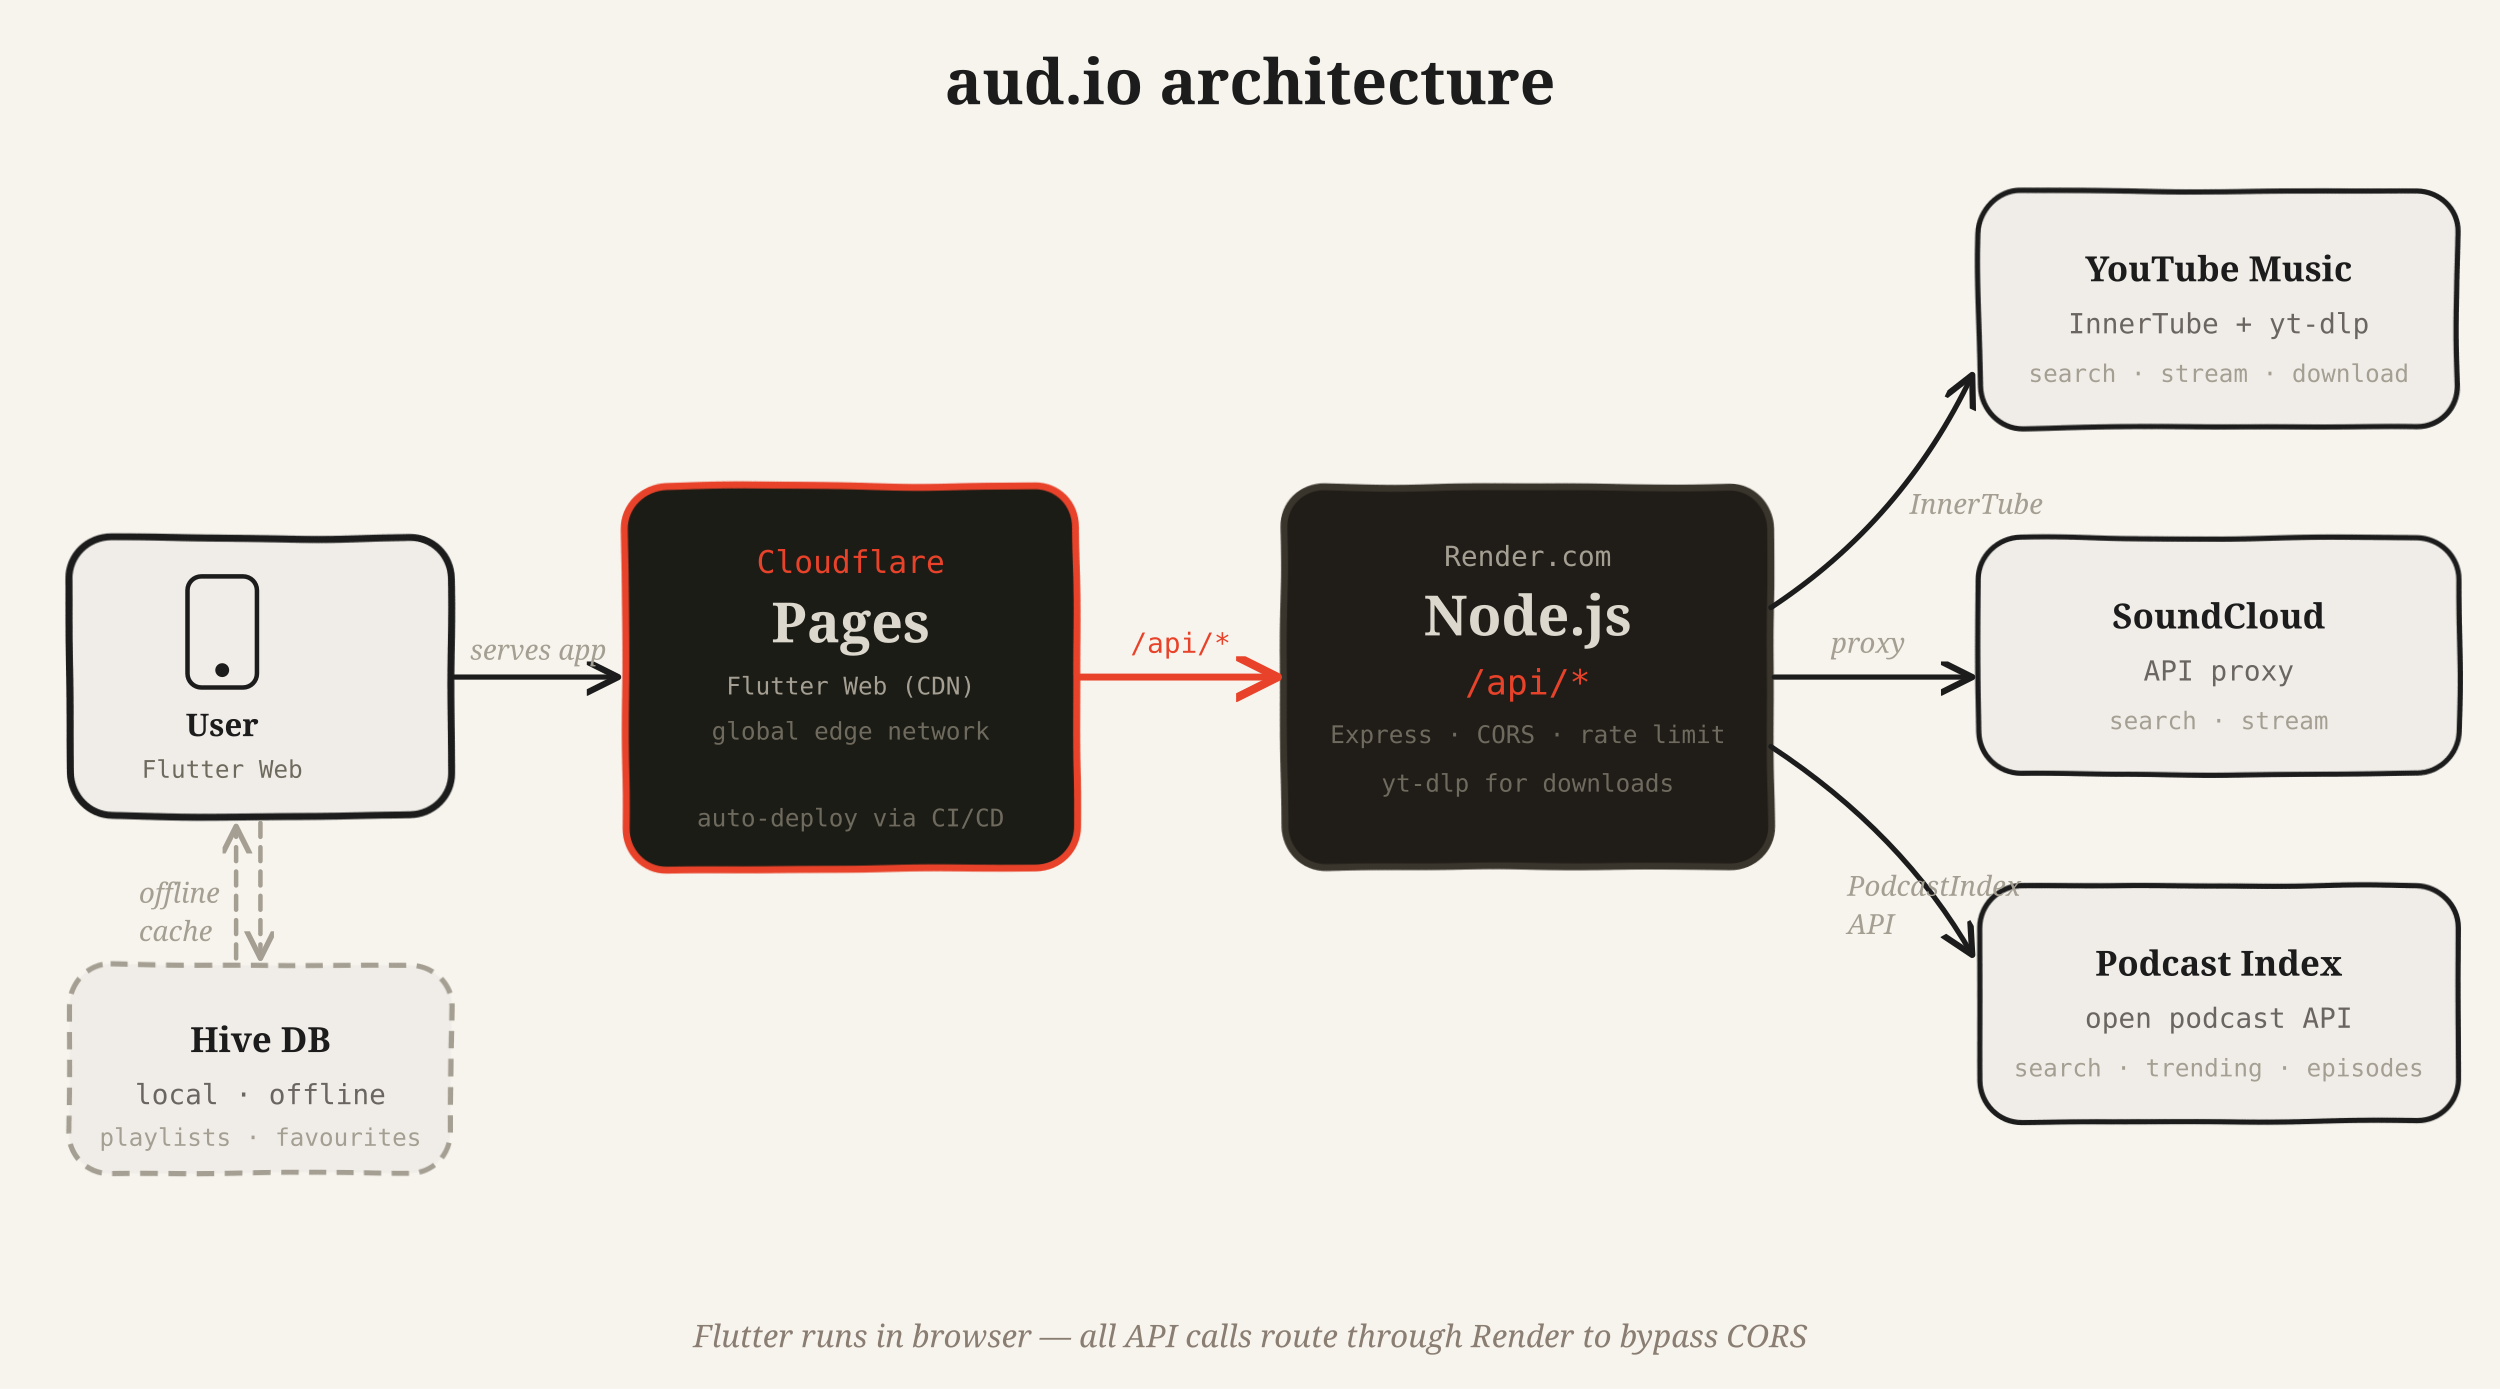
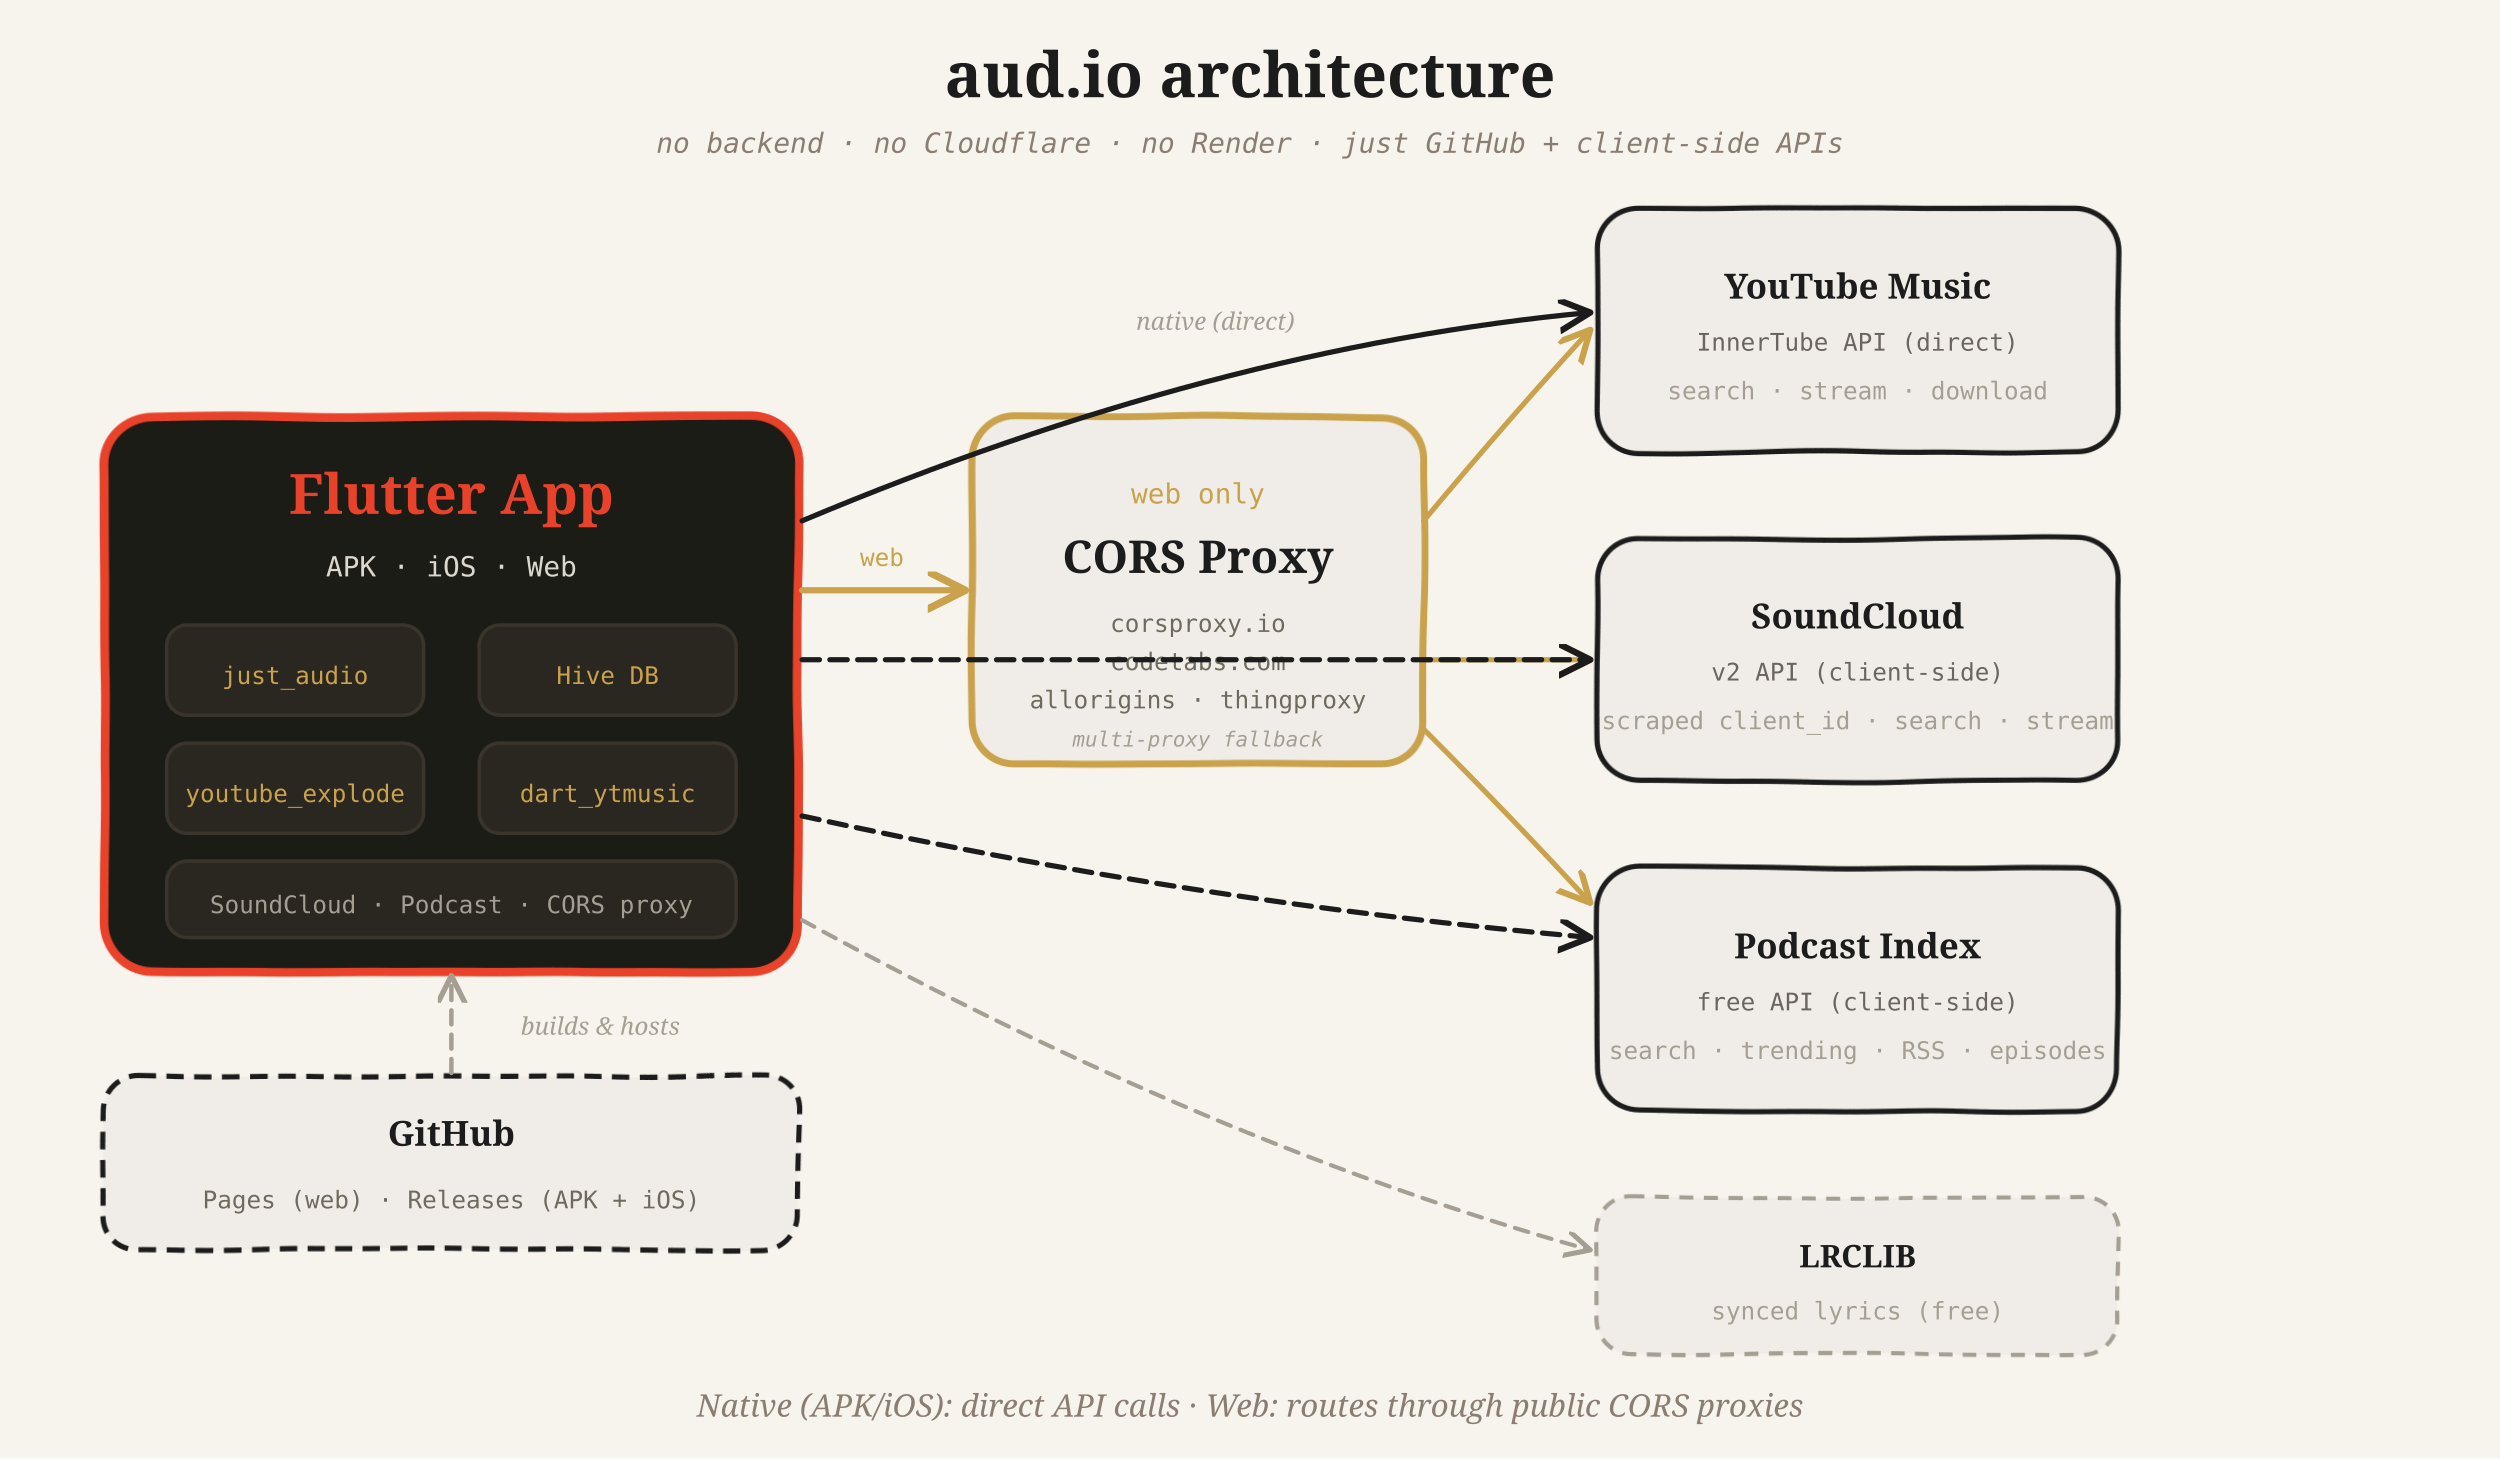
- <svg xmlns="http://www.w3.org/2000/svg" viewBox="0 0 720 400" width="720" height="400">
+ <svg xmlns="http://www.w3.org/2000/svg" viewBox="0 0 720 420" width="720" height="420">
  <defs>
    <filter id="sk" x="-4%" y="-4%" width="108%" height="108%">
      <feTurbulence type="fractalNoise" baseFrequency="0.018" numOctaves="2" result="n" seed="3" />
      <feDisplacementMap in="SourceGraphic" in2="n" scale="2" xChannelSelector="R" yChannelSelector="G" />
    </filter>
    <marker id="arrow" markerWidth="8" markerHeight="8" refX="6" refY="3" orient="auto">
      <polyline points="0,0 6,3 0,6" fill="none" stroke="#1C1C1C" stroke-width="1.2" stroke-linecap="round" stroke-linejoin="round" />
    </marker>
    <marker id="arrowRed" markerWidth="8" markerHeight="8" refX="6" refY="3" orient="auto">
      <polyline points="0,0 6,3 0,6" fill="none" stroke="#E8432A" stroke-width="1.2" stroke-linecap="round" stroke-linejoin="round" />
    </marker>
    <marker id="arrowMuted" markerWidth="8" markerHeight="8" refX="6" refY="3" orient="auto">
      <polyline points="0,0 6,3 0,6" fill="none" stroke="#A49F92" stroke-width="1.2" stroke-linecap="round" stroke-linejoin="round" />
    </marker>
+     <marker id="arrowGold" markerWidth="8" markerHeight="8" refX="6" refY="3" orient="auto">
+       <polyline points="0,0 6,3 0,6" fill="none" stroke="#C9A24B" stroke-width="1.2" stroke-linecap="round" stroke-linejoin="round" />
+     </marker>
  </defs>
-   <rect width="720" height="400" fill="#F7F4EE" />
-   <text x="360" y="30" text-anchor="middle" font-family="Georgia,serif" font-size="18" fill="#1C1C1C" font-weight="bold">aud.io architecture</text>
-   <rect x="20" y="155" width="110" height="80" rx="12" fill="#F0EDE8" stroke="#1C1C1C" stroke-width="2" filter="url(#sk)" />
-   <rect x="54" y="166" width="20" height="32" rx="4" fill="none" stroke="#1C1C1C" stroke-width="1.3" />
-   <circle cx="64" cy="193" r="2" fill="#1C1C1C" />
-   <text x="64" y="212" text-anchor="middle" font-family="Georgia,serif" font-size="9" fill="#1C1C1C" font-weight="bold">User</text>
-   <text x="64" y="224" text-anchor="middle" font-family="monospace" font-size="7" fill="#6F6A5E">Flutter Web</text>
-   <rect x="180" y="140" width="130" height="110" rx="12" fill="#1C1C16" stroke="#E8432A" stroke-width="2" filter="url(#sk)" />
-   <text x="245" y="165" text-anchor="middle" font-family="monospace" font-size="9" fill="#E8432A">Cloudflare</text>
-   <text x="245" y="185" text-anchor="middle" font-family="Georgia,serif" font-size="16" fill="#DCD8CD" font-weight="bold">Pages</text>
-   <text x="245" y="200" text-anchor="middle" font-family="monospace" font-size="7" fill="#A49F92">Flutter Web (CDN)</text>
-   <text x="245" y="213" text-anchor="middle" font-family="monospace" font-size="7" fill="#6F6A5E">global edge network</text>
-   <text x="245" y="238" text-anchor="middle" font-family="monospace" font-size="7" fill="#6F6A5E">auto-deploy via CI/CD</text>
-   <rect x="370" y="140" width="140" height="110" rx="12" fill="#201D18" stroke="#3A352C" stroke-width="2" filter="url(#sk)" />
-   <text x="440" y="163" text-anchor="middle" font-family="monospace" font-size="8" fill="#A49F92">Render.com</text>
-   <text x="440" y="183" text-anchor="middle" font-family="Georgia,serif" font-size="16" fill="#DCD8CD" font-weight="bold">Node.js</text>
-   <text x="440" y="200" text-anchor="middle" font-family="monospace" font-size="10" fill="#E8432A">/api/*</text>
-   <text x="440" y="214" text-anchor="middle" font-family="monospace" font-size="7" fill="#6F6A5E">Express · CORS · rate limit</text>
-   <text x="440" y="228" text-anchor="middle" font-family="monospace" font-size="7" fill="#6F6A5E">yt-dlp for downloads</text>
-   <rect x="570" y="55" width="138" height="68" rx="12" fill="#F0EDE8" stroke="#1C1C1C" stroke-width="1.5" filter="url(#sk)" />
-   <text x="639" y="81" text-anchor="middle" font-family="Georgia,serif" font-size="10" fill="#1C1C1C" font-weight="bold">YouTube Music</text>
-   <text x="639" y="96" text-anchor="middle" font-family="monospace" font-size="8" fill="#6A6560">InnerTube + yt-dlp</text>
-   <text x="639" y="110" text-anchor="middle" font-family="monospace" font-size="7" fill="#A49F92">search · stream · download</text>
-   <rect x="570" y="155" width="138" height="68" rx="12" fill="#F0EDE8" stroke="#1C1C1C" stroke-width="1.5" filter="url(#sk)" />
-   <text x="639" y="181" text-anchor="middle" font-family="Georgia,serif" font-size="10" fill="#1C1C1C" font-weight="bold">SoundCloud</text>
-   <text x="639" y="196" text-anchor="middle" font-family="monospace" font-size="8" fill="#6A6560">API proxy</text>
-   <text x="639" y="210" text-anchor="middle" font-family="monospace" font-size="7" fill="#A49F92">search · stream</text>
-   <rect x="570" y="255" width="138" height="68" rx="12" fill="#F0EDE8" stroke="#1C1C1C" stroke-width="1.5" filter="url(#sk)" />
-   <text x="639" y="281" text-anchor="middle" font-family="Georgia,serif" font-size="10" fill="#1C1C1C" font-weight="bold">Podcast Index</text>
-   <text x="639" y="296" text-anchor="middle" font-family="monospace" font-size="8" fill="#6A6560">open podcast API</text>
-   <text x="639" y="310" text-anchor="middle" font-family="monospace" font-size="7" fill="#A49F92">search · trending · episodes</text>
-   <rect x="20" y="278" width="110" height="60" rx="12" fill="#F0EDE8" stroke="#A49F92" stroke-width="1.5" stroke-dasharray="5,3" filter="url(#sk)" />
-   <text x="75" y="303" text-anchor="middle" font-family="Georgia,serif" font-size="10" fill="#1C1C1C" font-weight="bold">Hive DB</text>
-   <text x="75" y="318" text-anchor="middle" font-family="monospace" font-size="8" fill="#6A6560">local · offline</text>
-   <text x="75" y="330" text-anchor="middle" font-family="monospace" font-size="7" fill="#A49F92">playlists · favourites</text>
-   <line x1="131" y1="195" x2="178" y2="195" stroke="#1C1C1C" stroke-width="1.5" stroke-linecap="round" marker-end="url(#arrow)" />
-   <text x="155" y="190" text-anchor="middle" font-family="Georgia,serif" font-size="8" fill="#A49F92" font-style="italic">serves app</text>
-   <line x1="311" y1="195" x2="368" y2="195" stroke="#E8432A" stroke-width="2" stroke-linecap="round" marker-end="url(#arrowRed)" />
-   <text x="340" y="188" text-anchor="middle" font-family="monospace" font-size="8" fill="#E8432A">/api/*</text>
-   <path d="M510,175 Q548,150 568,108" fill="none" stroke="#1C1C1C" stroke-width="1.5" stroke-linecap="round" marker-end="url(#arrow)" />
-   <text x="550" y="148" font-family="Georgia,serif" font-size="8" fill="#A49F92" font-style="italic">InnerTube</text>
-   <line x1="511" y1="195" x2="568" y2="195" stroke="#1C1C1C" stroke-width="1.5" stroke-linecap="round" marker-end="url(#arrow)" />
-   <text x="538" y="188" text-anchor="middle" font-family="Georgia,serif" font-size="8" fill="#A49F92" font-style="italic">proxy</text>
-   <path d="M510,215 Q548,240 568,275" fill="none" stroke="#1C1C1C" stroke-width="1.5" stroke-linecap="round" marker-end="url(#arrow)" />
-   <text x="532" y="258" font-family="Georgia,serif" font-size="8" fill="#A49F92" font-style="italic">PodcastIndex</text>
-   <text x="532" y="269" font-family="Georgia,serif" font-size="8" fill="#A49F92" font-style="italic">API</text>
-   <line x1="75" y1="237" x2="75" y2="276" stroke="#A49F92" stroke-width="1.3" stroke-linecap="round" stroke-dasharray="4,3" marker-end="url(#arrowMuted)" />
-   <line x1="68" y1="276" x2="68" y2="238" stroke="#A49F92" stroke-width="1.3" stroke-linecap="round" stroke-dasharray="4,3" marker-end="url(#arrowMuted)" />
-   <text x="40" y="260" font-family="Georgia,serif" font-size="8" fill="#A49F92" font-style="italic">offline</text>
-   <text x="40" y="271" font-family="Georgia,serif" font-size="8" fill="#A49F92" font-style="italic">cache</text>
-   <text x="360" y="388" text-anchor="middle" font-family="Georgia,serif" font-size="9" fill="#8A7D72" font-style="italic">Flutter runs in browser — all API calls route through Render to bypass CORS</text>
+   <rect width="720" height="420" fill="#F7F4EE" />
+   <text x="360" y="28" text-anchor="middle" font-family="Georgia,serif" font-size="18" fill="#1C1C1C" font-weight="bold">aud.io architecture</text>
+   <text x="360" y="44" text-anchor="middle" font-family="monospace" font-size="8" fill="#8A7D72" font-style="italic">no backend · no Cloudflare · no Render · just GitHub + client-side APIs</text>
+   <rect x="30" y="120" width="200" height="160" rx="14" fill="#1C1C16" stroke="#E8432A" stroke-width="2.5" filter="url(#sk)" />
+   <text x="130" y="148" text-anchor="middle" font-family="Georgia,serif" font-size="16" fill="#E8432A" font-weight="bold">Flutter App</text>
+   <text x="130" y="166" text-anchor="middle" font-family="monospace" font-size="8" fill="#DCD8CD">APK · iOS · Web</text>
+   <rect x="48" y="180" width="74" height="26" rx="6" fill="#2A2620" stroke="#3A352C" stroke-width="1" />
+   <text x="85" y="197" text-anchor="middle" font-family="monospace" font-size="7" fill="#C9A24B">just_audio</text>
+   <rect x="138" y="180" width="74" height="26" rx="6" fill="#2A2620" stroke="#3A352C" stroke-width="1" />
+   <text x="175" y="197" text-anchor="middle" font-family="monospace" font-size="7" fill="#C9A24B">Hive DB</text>
+   <rect x="48" y="214" width="74" height="26" rx="6" fill="#2A2620" stroke="#3A352C" stroke-width="1" />
+   <text x="85" y="231" text-anchor="middle" font-family="monospace" font-size="7" fill="#C9A24B">youtube_explode</text>
+   <rect x="138" y="214" width="74" height="26" rx="6" fill="#2A2620" stroke="#3A352C" stroke-width="1" />
+   <text x="175" y="231" text-anchor="middle" font-family="monospace" font-size="7" fill="#C9A24B">dart_ytmusic</text>
+   <rect x="48" y="248" width="164" height="22" rx="6" fill="#2A2620" stroke="#3A352C" stroke-width="1" />
+   <text x="130" y="263" text-anchor="middle" font-family="monospace" font-size="7" fill="#A49F92">SoundCloud · Podcast · CORS proxy</text>
+   <rect x="30" y="310" width="200" height="50" rx="10" fill="#F0EDE8" stroke="#1C1C1C" stroke-width="1.5" stroke-dasharray="5,3" filter="url(#sk)" />
+   <text x="130" y="330" text-anchor="middle" font-family="Georgia,serif" font-size="10" fill="#1C1C1C" font-weight="bold">GitHub</text>
+   <text x="130" y="348" text-anchor="middle" font-family="monospace" font-size="7" fill="#6F6A5E">Pages (web) · Releases (APK + iOS)</text>
+   <rect x="280" y="120" width="130" height="100" rx="12" fill="#F0EDE8" stroke="#C9A24B" stroke-width="2" filter="url(#sk)" />
+   <text x="345" y="145" text-anchor="middle" font-family="monospace" font-size="8" fill="#C9A24B">web only</text>
+   <text x="345" y="165" text-anchor="middle" font-family="Georgia,serif" font-size="13" fill="#1C1C1C" font-weight="bold">CORS Proxy</text>
+   <text x="345" y="182" text-anchor="middle" font-family="monospace" font-size="7" fill="#6F6A5E">corsproxy.io</text>
+   <text x="345" y="193" text-anchor="middle" font-family="monospace" font-size="7" fill="#6F6A5E">codetabs.com</text>
+   <text x="345" y="204" text-anchor="middle" font-family="monospace" font-size="7" fill="#6F6A5E">allorigins · thingproxy</text>
+   <text x="345" y="215" text-anchor="middle" font-family="monospace" font-size="6" fill="#A49F92" font-style="italic">multi-proxy fallback</text>
+   <rect x="460" y="60" width="150" height="70" rx="12" fill="#F0EDE8" stroke="#1C1C1C" stroke-width="1.5" filter="url(#sk)" />
+   <text x="535" y="86" text-anchor="middle" font-family="Georgia,serif" font-size="10" fill="#1C1C1C" font-weight="bold">YouTube Music</text>
+   <text x="535" y="101" text-anchor="middle" font-family="monospace" font-size="7" fill="#6A6560">InnerTube API (direct)</text>
+   <text x="535" y="115" text-anchor="middle" font-family="monospace" font-size="7" fill="#A49F92">search · stream · download</text>
+   <rect x="460" y="155" width="150" height="70" rx="12" fill="#F0EDE8" stroke="#1C1C1C" stroke-width="1.5" filter="url(#sk)" />
+   <text x="535" y="181" text-anchor="middle" font-family="Georgia,serif" font-size="10" fill="#1C1C1C" font-weight="bold">SoundCloud</text>
+   <text x="535" y="196" text-anchor="middle" font-family="monospace" font-size="7" fill="#6A6560">v2 API (client-side)</text>
+   <text x="535" y="210" text-anchor="middle" font-family="monospace" font-size="7" fill="#A49F92">scraped client_id · search · stream</text>
+   <rect x="460" y="250" width="150" height="70" rx="12" fill="#F0EDE8" stroke="#1C1C1C" stroke-width="1.5" filter="url(#sk)" />
+   <text x="535" y="276" text-anchor="middle" font-family="Georgia,serif" font-size="10" fill="#1C1C1C" font-weight="bold">Podcast Index</text>
+   <text x="535" y="291" text-anchor="middle" font-family="monospace" font-size="7" fill="#6A6560">free API (client-side)</text>
+   <text x="535" y="305" text-anchor="middle" font-family="monospace" font-size="7" fill="#A49F92">search · trending · RSS · episodes</text>
+   <rect x="460" y="345" width="150" height="45" rx="10" fill="#F0EDE8" stroke="#A49F92" stroke-width="1.2" stroke-dasharray="4,3" filter="url(#sk)" />
+   <text x="535" y="365" text-anchor="middle" font-family="Georgia,serif" font-size="9" fill="#1C1C1C" font-weight="bold">LRCLIB</text>
+   <text x="535" y="380" text-anchor="middle" font-family="monospace" font-size="7" fill="#A49F92">synced lyrics (free)</text>
+   <line x1="231" y1="170" x2="278" y2="170" stroke="#C9A24B" stroke-width="1.8" stroke-linecap="round" marker-end="url(#arrowGold)" />
+   <text x="254" y="163" text-anchor="middle" font-family="monospace" font-size="7" fill="#C9A24B">web</text>
+   <path d="M410,150 Q435,120 458,95" fill="none" stroke="#C9A24B" stroke-width="1.5" stroke-linecap="round" marker-end="url(#arrowGold)" />
+   <line x1="411" y1="190" x2="458" y2="190" stroke="#C9A24B" stroke-width="1.5" stroke-linecap="round" marker-end="url(#arrowGold)" />
+   <path d="M410,210 Q435,235 458,260" fill="none" stroke="#C9A24B" stroke-width="1.5" stroke-linecap="round" marker-end="url(#arrowGold)" />
+   <path d="M231,150 Q350,100 458,90" fill="none" stroke="#1C1C1C" stroke-width="1.5" stroke-linecap="round" marker-end="url(#arrow)" />
+   <text x="350" y="95" text-anchor="middle" font-family="Georgia,serif" font-size="7" fill="#A49F92" font-style="italic">native (direct)</text>
+   <path d="M231,190 Q345,190 458,190" fill="none" stroke="#1C1C1C" stroke-width="1.5" stroke-linecap="round" stroke-dasharray="5,3" marker-end="url(#arrow)" />
+   <path d="M231,235 Q345,260 458,270" fill="none" stroke="#1C1C1C" stroke-width="1.5" stroke-linecap="round" stroke-dasharray="5,3" marker-end="url(#arrow)" />
+   <path d="M231,265 Q350,330 458,360" fill="none" stroke="#A49F92" stroke-width="1.2" stroke-linecap="round" stroke-dasharray="4,3" marker-end="url(#arrowMuted)" />
+   <line x1="130" y1="309" x2="130" y2="281" stroke="#A49F92" stroke-width="1.3" stroke-linecap="round" stroke-dasharray="4,3" marker-end="url(#arrowMuted)" />
+   <text x="150" y="298" font-family="Georgia,serif" font-size="7" fill="#A49F92" font-style="italic">builds &amp; hosts</text>
+   <text x="360" y="408" text-anchor="middle" font-family="Georgia,serif" font-size="9" fill="#8A7D72" font-style="italic">Native (APK/iOS): direct API calls · Web: routes through public CORS proxies</text>
</svg>
